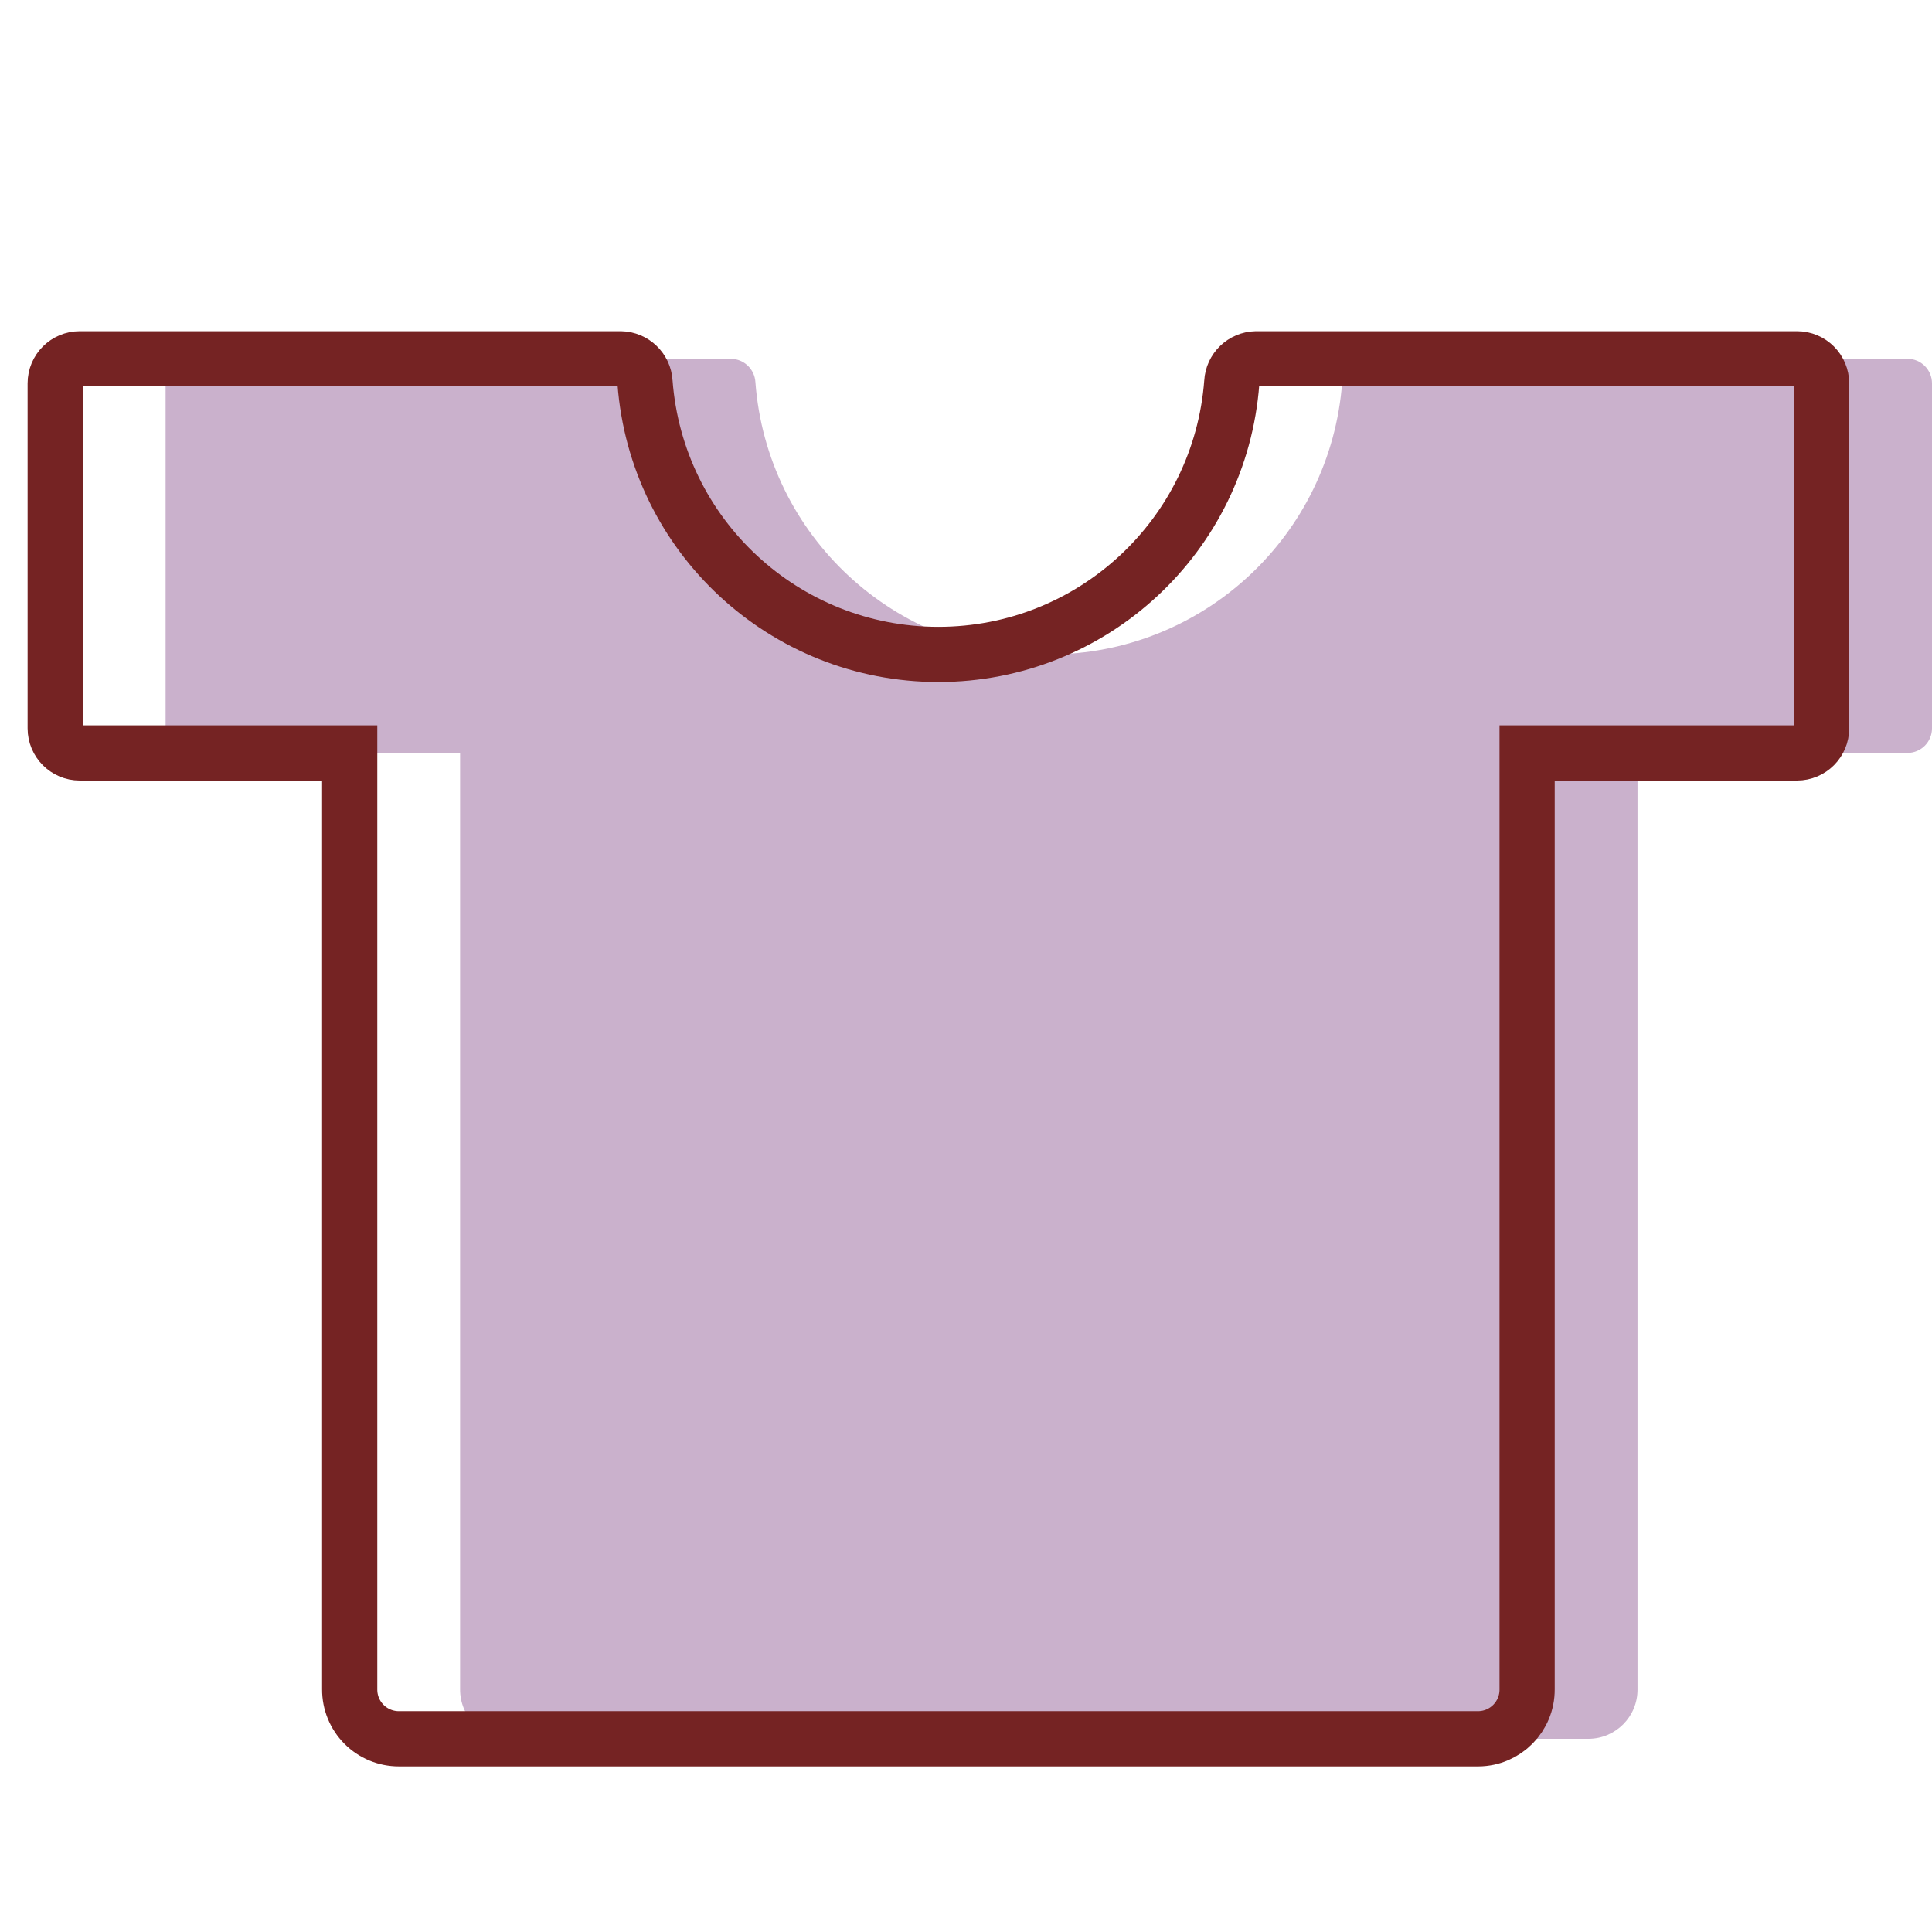
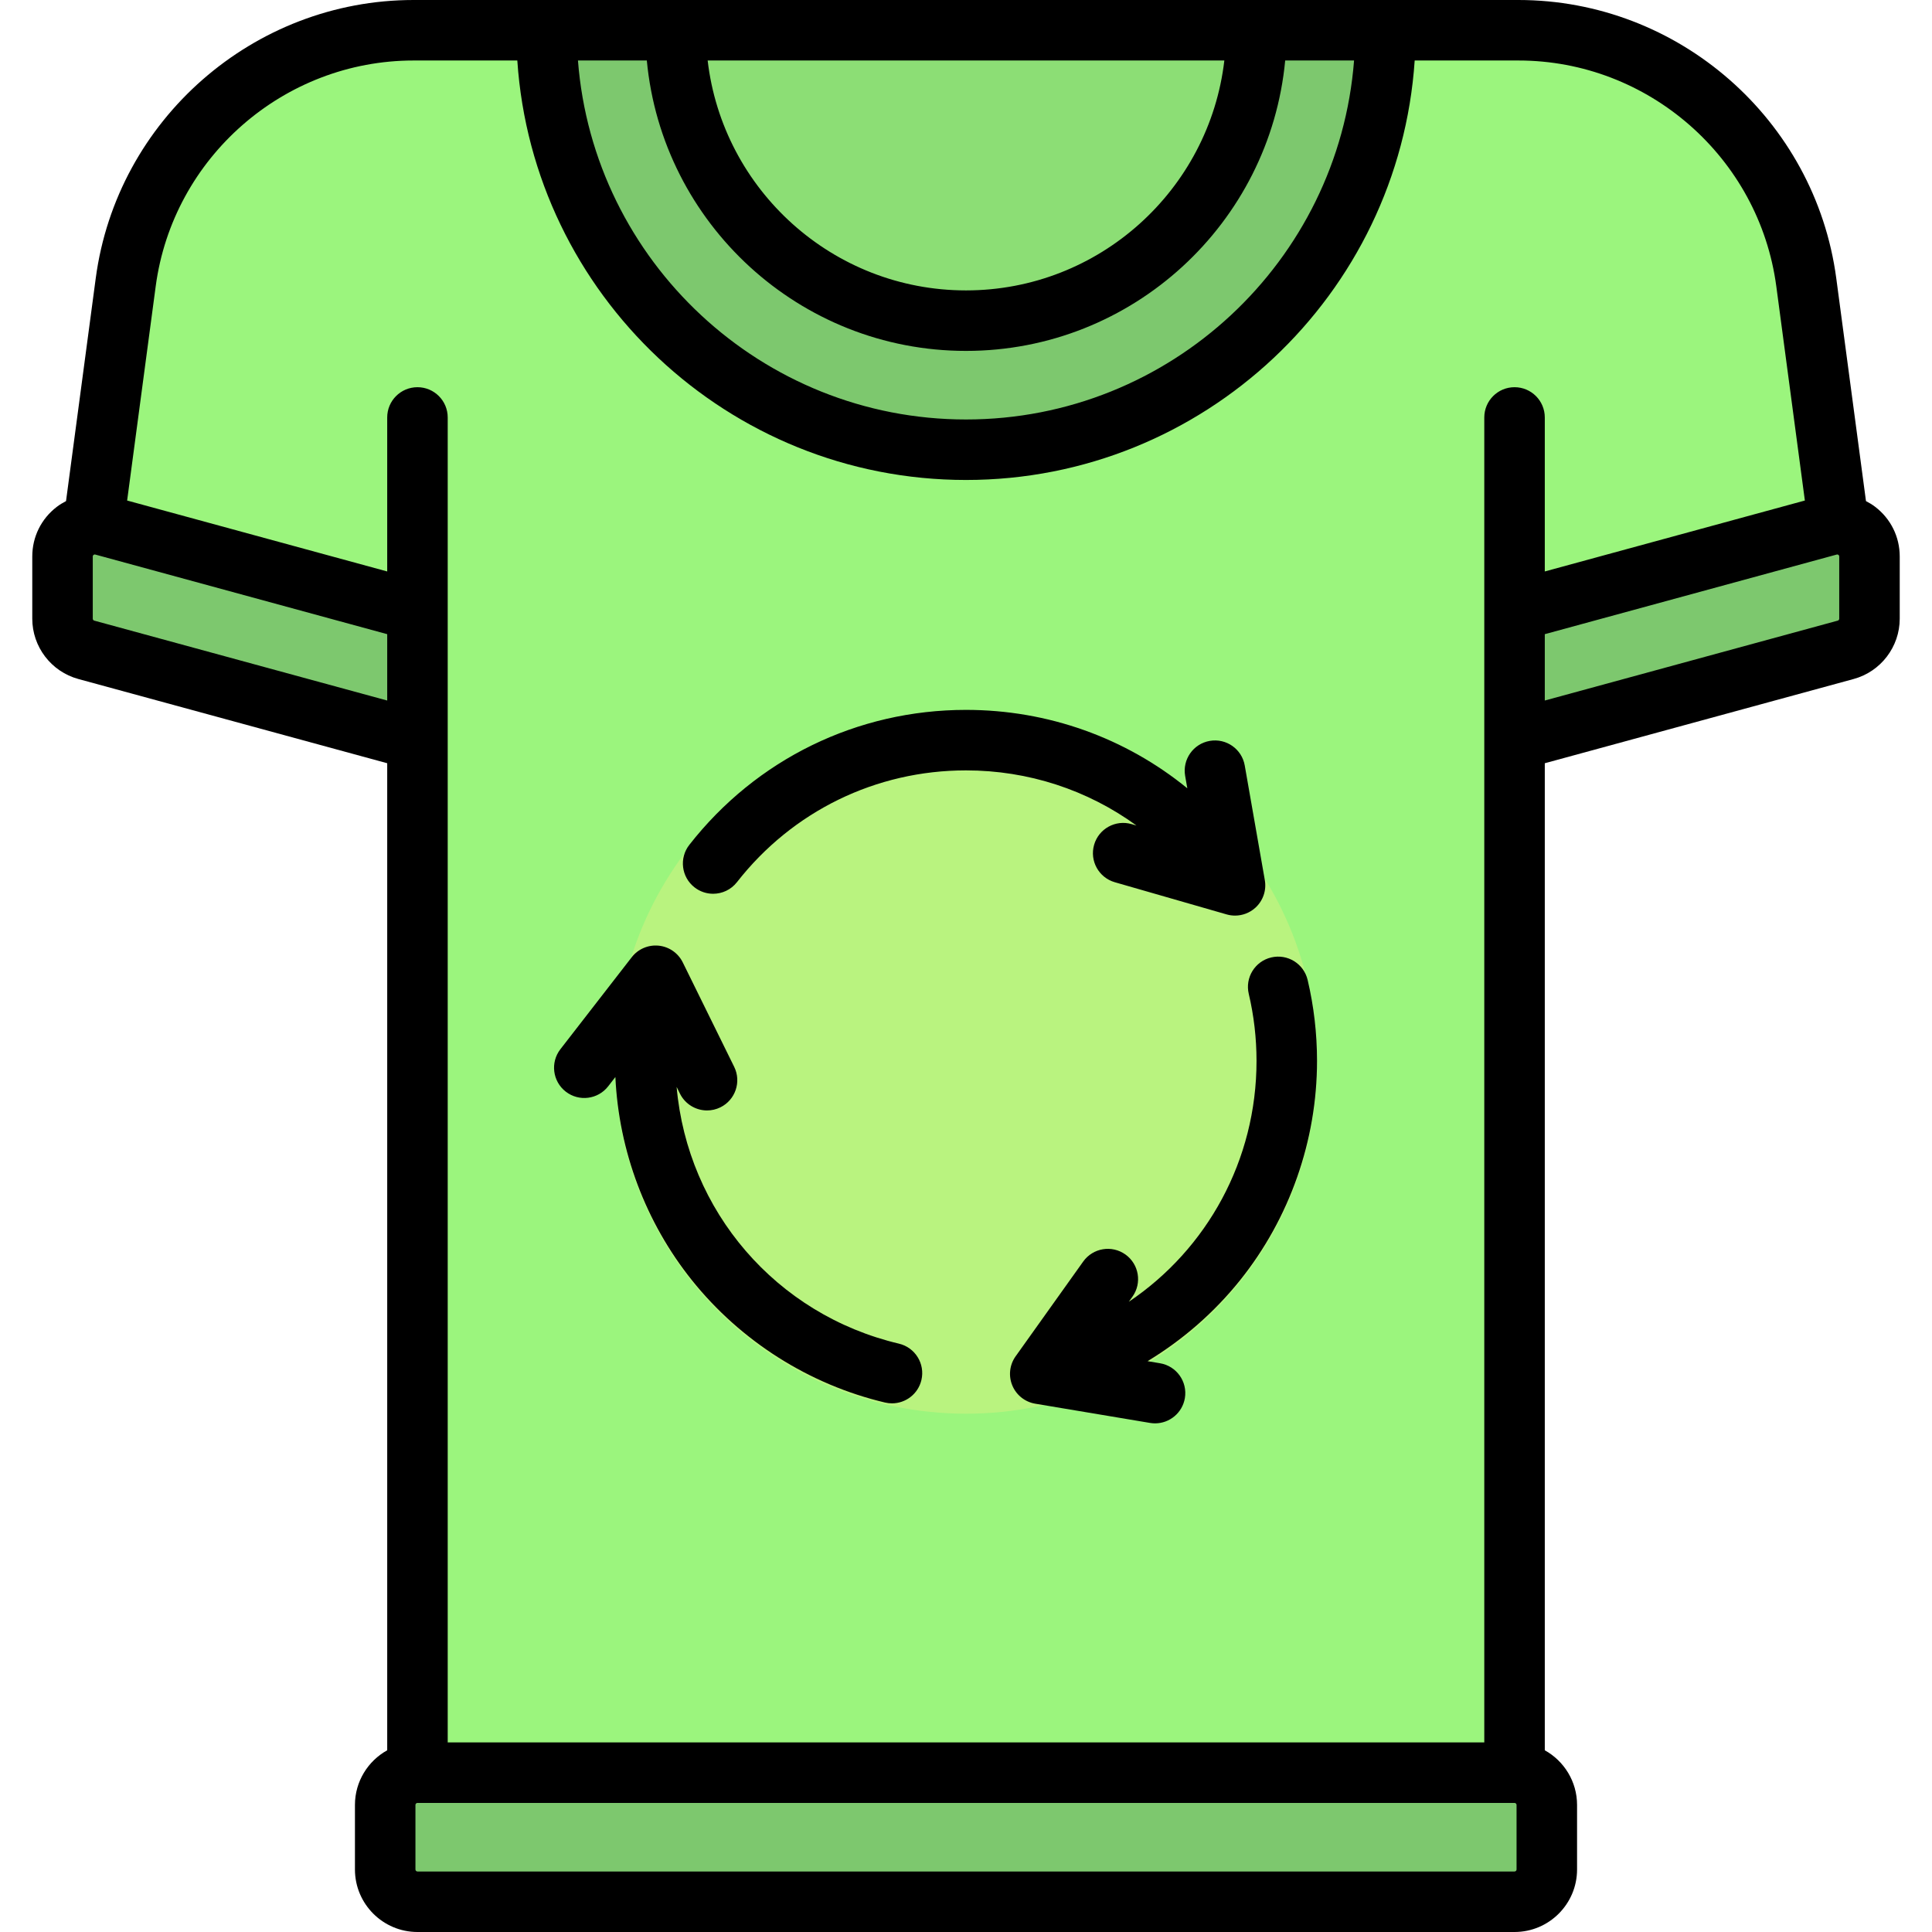
- <svg xmlns="http://www.w3.org/2000/svg" width="800px" height="800px" viewBox="0 0 70 70">
-   <path d="M70,13.89v12.5a0.89,0.89,0,0,1-.89.89H59.33V61.21A1.78,1.78,0,0,1,57.56,63H18.45a1.78,1.78,0,0,1-1.78-1.79V27.28H6.89A0.89,0.89,0,0,1,6,26.39V13.89A0.89,0.89,0,0,1,6.89,13h19.6a0.9,0.9,0,0,1,.88.85,10.66,10.66,0,0,0,21.26,0A0.9,0.9,0,0,1,49.51,13h19.6A0.89,0.89,0,0,1,70,13.89Z" fill="#cab1cc" />
-   <path d="M55.33,27.28h9.78A0.89,0.89,0,0,0,66,26.39V13.89A0.89,0.89,0,0,0,65.11,13H45.51a0.9,0.9,0,0,0-.88.85,10.66,10.66,0,0,1-21.26,0A0.9,0.9,0,0,0,22.49,13H2.89a0.89,0.89,0,0,0-.89.89v12.5a0.89,0.89,0,0,0,.89.89h9.78V61.21A1.78,1.78,0,0,0,14.45,63H53.56a1.78,1.78,0,0,0,1.77-1.79V27.28Z" fill="none" stroke="#752323" stroke-linecap="round" stroke-miterlimit="10" stroke-width="2" />
+ <svg xmlns="http://www.w3.org/2000/svg" height="800px" width="800px" version="1.1" id="Layer_1" viewBox="0 0 512.001 512.001" xml:space="preserve">
+   <path style="fill:#9BF57D;" d="M110.631,478.33V170.489L25.12,144.835l8.197-70.03C38.414,36.571,71.03,8.017,109.602,8.017h292.798  c38.573,0,71.187,28.554,76.285,66.789l8.197,70.03l-85.511,25.653V478.33H110.631z" />
+   <circle style="fill:#B9F37F;" cx="256.001" cy="281.653" r="92.994" />
+   <g>
+     <path style="fill:#7DC86E;" d="M401.37,503.983H110.631c-4.722,0-8.551-3.829-8.551-8.551V478.33c0-4.722,3.829-8.551,8.551-8.551   H401.37c4.722,0,8.551,3.829,8.551,8.551v17.102C409.921,500.155,406.092,503.983,401.37,503.983z" />
+     <path style="fill:#7DC86E;" d="M27.37,139.23l83.261,22.708v34.205l-87.762-23.935c-3.72-1.014-6.301-4.394-6.301-8.25V147.48   C16.568,141.841,21.93,137.746,27.37,139.23z" />
+     <path style="fill:#7DC86E;" d="M484.632,139.23l-83.261,22.708v34.205l87.762-23.935c3.72-1.014,6.301-4.394,6.301-8.25V147.48   C495.433,141.841,490.071,137.746,484.632,139.23z" />
+   </g>
+   <path style="fill:#8CDE75;" d="M256.001,93.528L256.001,93.528c-47.227,0-85.511-38.285-85.511-85.511l0,0h171.023l0,0  C341.512,55.244,303.227,93.528,256.001,93.528z" />
+   <path style="fill:#7DC86E;" d="M332.961,8.017c0,42.503-34.456,76.96-76.96,76.96s-76.96-34.457-76.96-76.96h-34.205  c0,61.395,49.771,111.165,111.165,111.165S367.165,69.411,367.165,8.017H332.961z" />
+   <path d="M330.932,263.375c1.367,5.787,2.06,11.767,2.06,17.775c0,26.312-13.107,49.879-33.84,63.832l0.964-1.351  c2.571-3.605,1.733-8.611-1.872-11.182c-3.604-2.571-8.611-1.733-11.182,1.872l-17.91,25.113c-1.604,2.25-1.938,5.169-0.88,7.723  c1.057,2.554,3.356,4.382,6.082,4.839l30.421,5.095c0.448,0.075,0.894,0.111,1.334,0.111c3.845,0,7.241-2.775,7.897-6.693  c0.731-4.366-2.216-8.5-6.582-9.231l-3.306-0.554c9.303-5.631,17.644-12.873,24.51-21.439c13.154-16.413,20.398-37.06,20.398-58.134  c0-7.247-0.838-14.469-2.489-21.461c-1.018-4.309-5.337-6.975-9.645-5.959C332.582,254.748,329.915,259.067,330.932,263.375z" />
+   <path d="M184.051,235.156c1.467,1.146,3.206,1.702,4.932,1.702c2.383,0,4.741-1.057,6.321-3.079  c14.713-18.823,36.837-29.619,60.696-29.619c16.52,0,32.205,5.179,45.177,14.61l-1.306-0.376c-4.256-1.224-8.697,1.232-9.92,5.488  c-1.225,4.254,1.232,8.697,5.488,9.92l29.641,8.529c0.73,0.211,1.475,0.312,2.216,0.312c1.953,0,3.868-0.714,5.358-2.053  c2.055-1.847,3.015-4.624,2.539-7.347l-5.322-30.382c-0.763-4.361-4.915-7.278-9.28-6.514c-4.361,0.764-7.277,4.919-6.514,9.28  l0.575,3.28c-16.404-13.374-36.93-20.78-58.651-20.78c-28.827,0-55.555,13.04-73.328,35.777  C179.946,227.39,180.563,232.429,184.051,235.156z" />
+   <path d="M149.934,289.297c3.498,2.714,8.534,2.078,11.247-1.422l1.899-2.45c0.91,19.576,8.03,38.556,20.291,53.857  c12.951,16.161,31.122,27.668,51.168,32.404c0.62,0.146,1.239,0.216,1.849,0.216c3.632,0,6.924-2.486,7.795-6.175  c1.018-4.309-1.65-8.627-5.959-9.645c-32.613-7.704-56.021-35.162-58.911-68.045l0.869,1.766c1.395,2.834,4.239,4.478,7.198,4.477  c1.189,0,2.396-0.266,3.535-0.826c3.972-1.956,5.606-6.761,3.651-10.734l-13.625-27.673c-1.221-2.48-3.633-4.156-6.383-4.435  c-2.75-0.275-5.45,0.879-7.143,3.063l-18.903,24.374C145.799,281.548,146.436,286.584,149.934,289.297z" />
+   <path d="M496.939,134.313c-0.772-0.59-1.594-1.08-2.435-1.519l-7.873-59.048C481.025,31.704,444.814,0,402.399,0H109.602  C67.187,0,30.976,31.704,25.371,73.746l-7.873,59.048c-0.841,0.439-1.662,0.93-2.435,1.519c-4.138,3.161-6.511,7.96-6.511,13.167  v16.478c0,7.451,5.021,14.024,12.209,15.984l81.854,22.324v261.576c-5.093,2.829-8.551,8.26-8.551,14.489v17.102  c0,9.136,7.432,16.568,16.568,16.568H401.37c9.136,0,16.568-7.432,16.568-16.568v-17.102c0-6.228-3.458-11.659-8.551-14.489V202.266  l81.854-22.324c7.188-1.96,12.209-8.534,12.209-15.984V147.48C503.449,142.273,501.076,137.474,496.939,134.313z M256.001,92.994  c44.152,0,80.534-33.851,84.588-76.96h18.251c-4.105,53.144-48.66,95.132-102.838,95.132s-98.734-41.987-102.838-95.132h18.251  C175.467,59.143,211.849,92.994,256.001,92.994z M187.538,16.033h136.925c-3.987,34.251-33.159,60.927-68.463,60.927  S191.525,50.284,187.538,16.033z M109.602,16.033h27.493c4.138,61.993,55.883,111.165,118.906,111.165  S370.769,78.026,374.906,16.033h27.493c34.412,0,63.79,25.722,68.339,59.832l7.571,56.78l-68.922,18.797V110.63  c0-4.427-3.589-8.017-8.017-8.017c-4.427,0-8.017,3.589-8.017,8.017v351.132H118.648V110.63c0-4.427-3.589-8.017-8.017-8.017  s-8.017,3.589-8.017,8.017v40.811l-68.922-18.796l7.571-56.78C45.811,41.755,75.19,16.033,109.602,16.033z M24.979,164.473  c-0.233-0.063-0.394-0.275-0.394-0.515V147.48c0-0.079,0-0.264,0.21-0.424c0.119-0.09,0.227-0.114,0.313-0.114  c0.066,0,0.119,0.015,0.153,0.024l0,0l77.354,21.097v17.585L24.979,164.473z M401.905,495.432c0,0.295-0.239,0.534-0.534,0.534  H110.631c-0.295,0-0.534-0.239-0.534-0.534V478.33c0-0.295,0.239-0.534,0.534-0.534H401.37c0.295,0,0.534,0.239,0.534,0.534V495.432  z M487.416,163.958c0,0.241-0.161,0.452-0.393,0.515l-77.636,21.174v-17.585l77.354-21.097c0.077-0.02,0.257-0.068,0.466,0.091  c0.21,0.16,0.21,0.345,0.21,0.424V163.958z" />
</svg>
